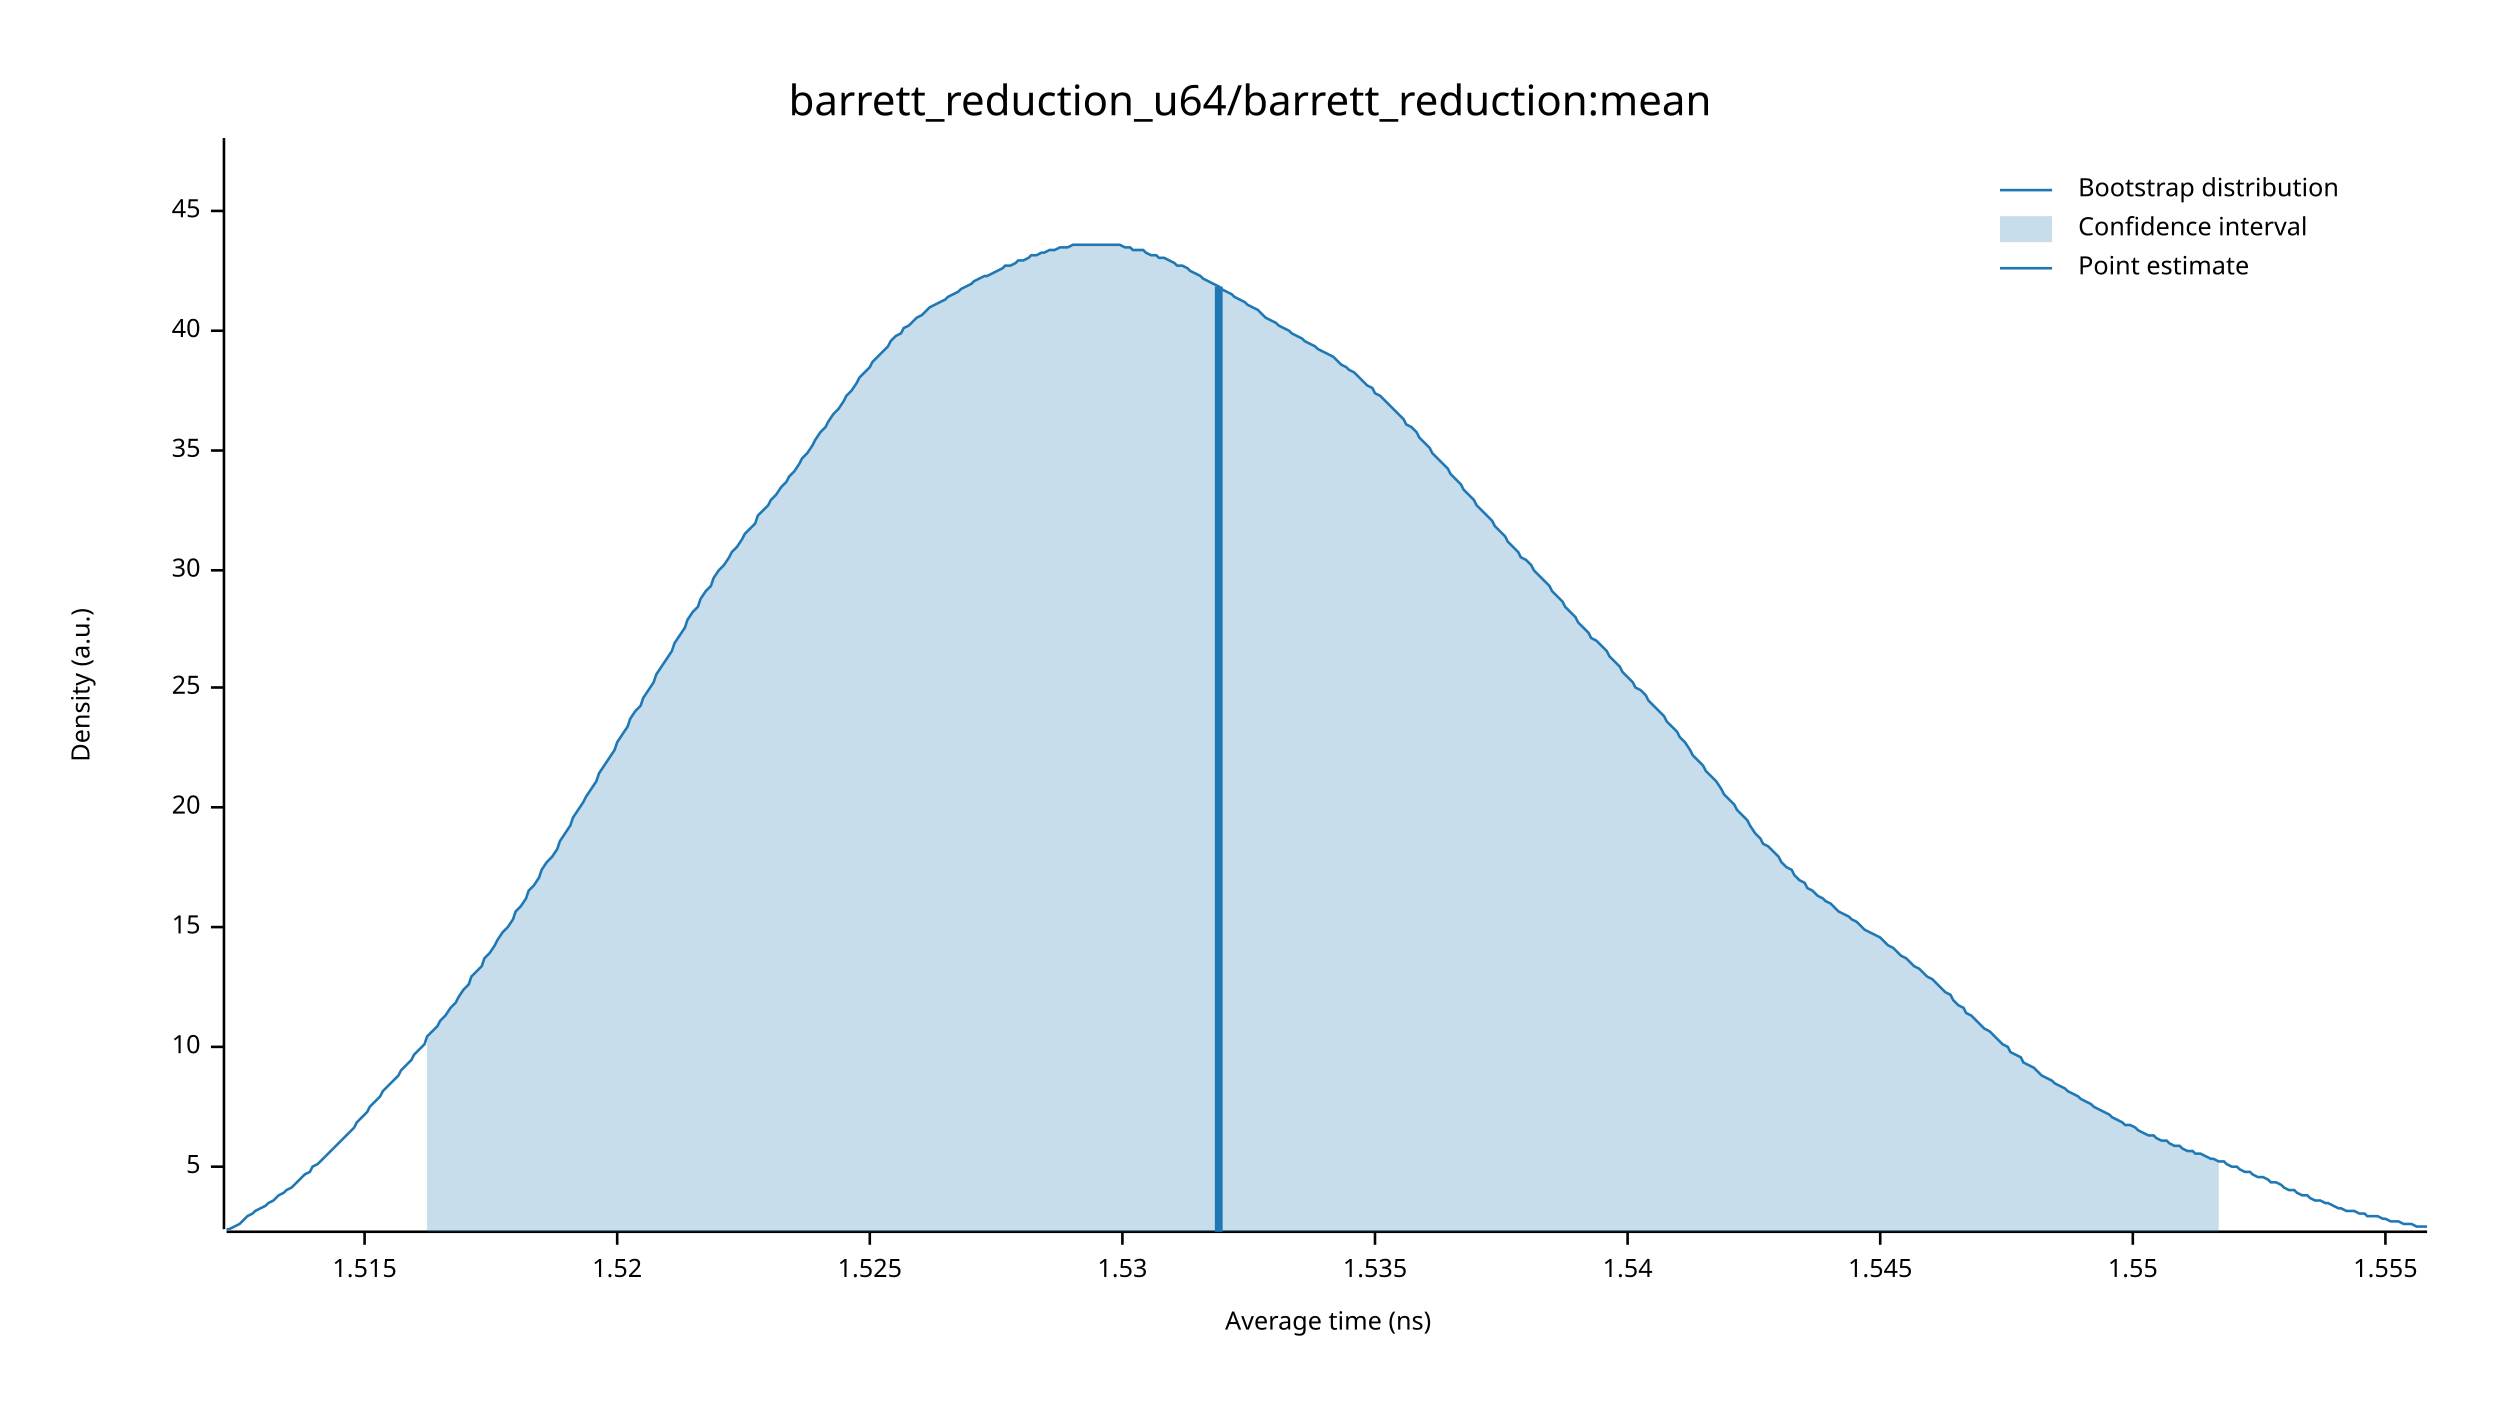
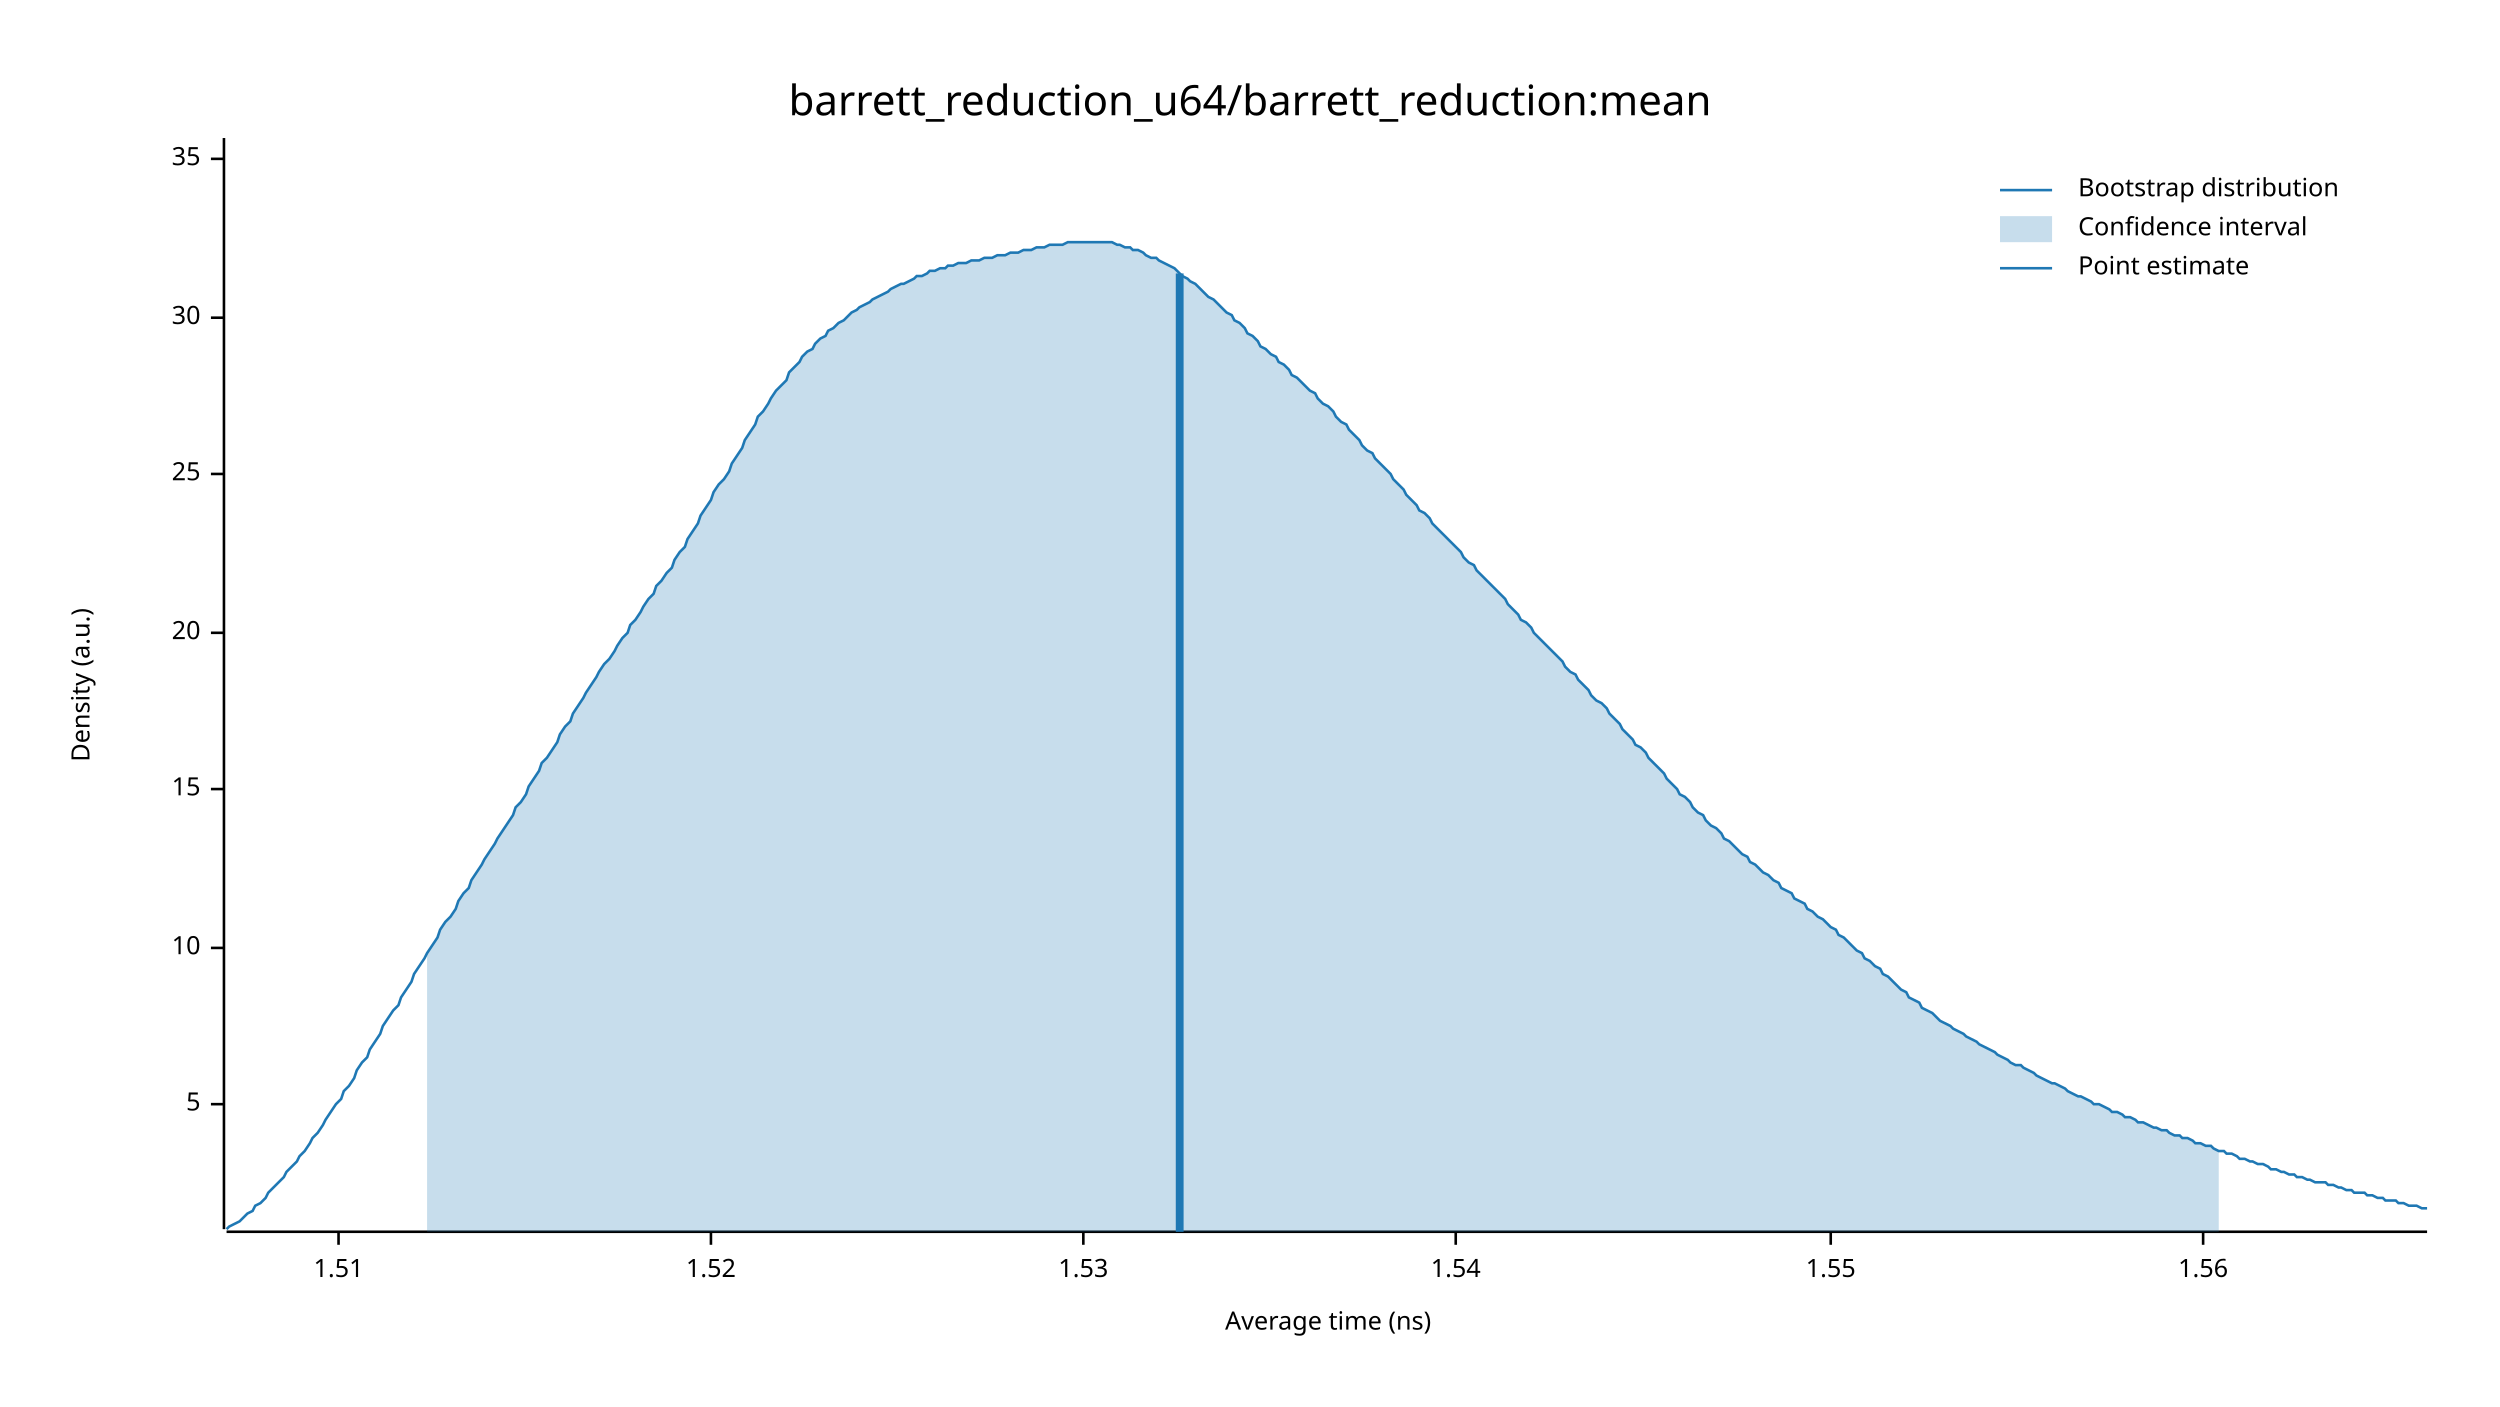
<svg xmlns="http://www.w3.org/2000/svg" width="960" height="540" viewBox="0 0 960 540">
  <text x="480" y="32" dy="0.76em" text-anchor="middle" font-family="sans-serif" font-size="16.129" opacity="1" fill="#000000">
barrett_reduction_u64/barrett_reduction:mean
</text>
  <text x="27" y="263" dy="0.76em" text-anchor="middle" font-family="sans-serif" font-size="9.677" opacity="1" fill="#000000" transform="rotate(270, 27, 263)">
Density (a.u.)
</text>
  <text x="510" y="513" dy="-0.5ex" text-anchor="middle" font-family="sans-serif" font-size="9.677" opacity="1" fill="#000000">
Average time (ns)
</text>
  <polyline fill="none" opacity="1" stroke="#000000" stroke-width="1" points="86,53 86,472 " />
-   <text x="77" y="448" dy="0.5ex" text-anchor="end" font-family="sans-serif" font-size="9.677" opacity="1" fill="#000000">
+   <text x="77" y="424" dy="0.5ex" text-anchor="end" font-family="sans-serif" font-size="9.677" opacity="1" fill="#000000">
5
</text>
-   <polyline fill="none" opacity="1" stroke="#000000" stroke-width="1" points="81,448 86,448 " />
-   <text x="77" y="402" dy="0.5ex" text-anchor="end" font-family="sans-serif" font-size="9.677" opacity="1" fill="#000000">
+   <polyline fill="none" opacity="1" stroke="#000000" stroke-width="1" points="81,424 86,424 " />
+   <text x="77" y="364" dy="0.5ex" text-anchor="end" font-family="sans-serif" font-size="9.677" opacity="1" fill="#000000">
10
</text>
-   <polyline fill="none" opacity="1" stroke="#000000" stroke-width="1" points="81,402 86,402 " />
-   <text x="77" y="356" dy="0.5ex" text-anchor="end" font-family="sans-serif" font-size="9.677" opacity="1" fill="#000000">
+   <polyline fill="none" opacity="1" stroke="#000000" stroke-width="1" points="81,364 86,364 " />
+   <text x="77" y="303" dy="0.5ex" text-anchor="end" font-family="sans-serif" font-size="9.677" opacity="1" fill="#000000">
15
</text>
-   <polyline fill="none" opacity="1" stroke="#000000" stroke-width="1" points="81,356 86,356 " />
-   <text x="77" y="310" dy="0.5ex" text-anchor="end" font-family="sans-serif" font-size="9.677" opacity="1" fill="#000000">
+   <polyline fill="none" opacity="1" stroke="#000000" stroke-width="1" points="81,303 86,303 " />
+   <text x="77" y="243" dy="0.5ex" text-anchor="end" font-family="sans-serif" font-size="9.677" opacity="1" fill="#000000">
20
</text>
-   <polyline fill="none" opacity="1" stroke="#000000" stroke-width="1" points="81,310 86,310 " />
-   <text x="77" y="264" dy="0.5ex" text-anchor="end" font-family="sans-serif" font-size="9.677" opacity="1" fill="#000000">
+   <polyline fill="none" opacity="1" stroke="#000000" stroke-width="1" points="81,243 86,243 " />
+   <text x="77" y="182" dy="0.5ex" text-anchor="end" font-family="sans-serif" font-size="9.677" opacity="1" fill="#000000">
25
</text>
-   <polyline fill="none" opacity="1" stroke="#000000" stroke-width="1" points="81,264 86,264 " />
-   <text x="77" y="219" dy="0.5ex" text-anchor="end" font-family="sans-serif" font-size="9.677" opacity="1" fill="#000000">
+   <polyline fill="none" opacity="1" stroke="#000000" stroke-width="1" points="81,182 86,182 " />
+   <text x="77" y="122" dy="0.5ex" text-anchor="end" font-family="sans-serif" font-size="9.677" opacity="1" fill="#000000">
30
</text>
-   <polyline fill="none" opacity="1" stroke="#000000" stroke-width="1" points="81,219 86,219 " />
-   <text x="77" y="173" dy="0.5ex" text-anchor="end" font-family="sans-serif" font-size="9.677" opacity="1" fill="#000000">
+   <polyline fill="none" opacity="1" stroke="#000000" stroke-width="1" points="81,122 86,122 " />
+   <text x="77" y="61" dy="0.5ex" text-anchor="end" font-family="sans-serif" font-size="9.677" opacity="1" fill="#000000">
35
</text>
-   <polyline fill="none" opacity="1" stroke="#000000" stroke-width="1" points="81,173 86,173 " />
-   <text x="77" y="127" dy="0.5ex" text-anchor="end" font-family="sans-serif" font-size="9.677" opacity="1" fill="#000000">
- 40
+   <polyline fill="none" opacity="1" stroke="#000000" stroke-width="1" points="81,61 86,61 " />
+   <polyline fill="none" opacity="1" stroke="#000000" stroke-width="1" points="87,473 932,473 " />
+   <text x="130" y="483" dy="0.76em" text-anchor="middle" font-family="sans-serif" font-size="9.677" opacity="1" fill="#000000">
+ 1.51
</text>
-   <polyline fill="none" opacity="1" stroke="#000000" stroke-width="1" points="81,127 86,127 " />
-   <text x="77" y="81" dy="0.5ex" text-anchor="end" font-family="sans-serif" font-size="9.677" opacity="1" fill="#000000">
- 45
- </text>
-   <polyline fill="none" opacity="1" stroke="#000000" stroke-width="1" points="81,81 86,81 " />
-   <polyline fill="none" opacity="1" stroke="#000000" stroke-width="1" points="87,473 932,473 " />
-   <text x="140" y="483" dy="0.76em" text-anchor="middle" font-family="sans-serif" font-size="9.677" opacity="1" fill="#000000">
- 1.515
- </text>
-   <polyline fill="none" opacity="1" stroke="#000000" stroke-width="1" points="140,473 140,478 " />
-   <text x="237" y="483" dy="0.76em" text-anchor="middle" font-family="sans-serif" font-size="9.677" opacity="1" fill="#000000">
+   <polyline fill="none" opacity="1" stroke="#000000" stroke-width="1" points="130,473 130,478 " />
+   <text x="273" y="483" dy="0.76em" text-anchor="middle" font-family="sans-serif" font-size="9.677" opacity="1" fill="#000000">
1.52
</text>
-   <polyline fill="none" opacity="1" stroke="#000000" stroke-width="1" points="237,473 237,478 " />
-   <text x="334" y="483" dy="0.76em" text-anchor="middle" font-family="sans-serif" font-size="9.677" opacity="1" fill="#000000">
- 1.525
- </text>
-   <polyline fill="none" opacity="1" stroke="#000000" stroke-width="1" points="334,473 334,478 " />
-   <text x="431" y="483" dy="0.76em" text-anchor="middle" font-family="sans-serif" font-size="9.677" opacity="1" fill="#000000">
+   <polyline fill="none" opacity="1" stroke="#000000" stroke-width="1" points="273,473 273,478 " />
+   <text x="416" y="483" dy="0.76em" text-anchor="middle" font-family="sans-serif" font-size="9.677" opacity="1" fill="#000000">
1.53
</text>
-   <polyline fill="none" opacity="1" stroke="#000000" stroke-width="1" points="431,473 431,478 " />
-   <text x="528" y="483" dy="0.76em" text-anchor="middle" font-family="sans-serif" font-size="9.677" opacity="1" fill="#000000">
- 1.535
- </text>
-   <polyline fill="none" opacity="1" stroke="#000000" stroke-width="1" points="528,473 528,478 " />
-   <text x="625" y="483" dy="0.76em" text-anchor="middle" font-family="sans-serif" font-size="9.677" opacity="1" fill="#000000">
+   <polyline fill="none" opacity="1" stroke="#000000" stroke-width="1" points="416,473 416,478 " />
+   <text x="559" y="483" dy="0.76em" text-anchor="middle" font-family="sans-serif" font-size="9.677" opacity="1" fill="#000000">
1.54
</text>
-   <polyline fill="none" opacity="1" stroke="#000000" stroke-width="1" points="625,473 625,478 " />
-   <text x="722" y="483" dy="0.76em" text-anchor="middle" font-family="sans-serif" font-size="9.677" opacity="1" fill="#000000">
- 1.545
- </text>
-   <polyline fill="none" opacity="1" stroke="#000000" stroke-width="1" points="722,473 722,478 " />
-   <text x="819" y="483" dy="0.76em" text-anchor="middle" font-family="sans-serif" font-size="9.677" opacity="1" fill="#000000">
+   <polyline fill="none" opacity="1" stroke="#000000" stroke-width="1" points="559,473 559,478 " />
+   <text x="703" y="483" dy="0.76em" text-anchor="middle" font-family="sans-serif" font-size="9.677" opacity="1" fill="#000000">
1.55
</text>
-   <polyline fill="none" opacity="1" stroke="#000000" stroke-width="1" points="819,473 819,478 " />
-   <text x="916" y="483" dy="0.76em" text-anchor="middle" font-family="sans-serif" font-size="9.677" opacity="1" fill="#000000">
- 1.555
+   <polyline fill="none" opacity="1" stroke="#000000" stroke-width="1" points="703,473 703,478 " />
+   <text x="846" y="483" dy="0.76em" text-anchor="middle" font-family="sans-serif" font-size="9.677" opacity="1" fill="#000000">
+ 1.56
</text>
-   <polyline fill="none" opacity="1" stroke="#000000" stroke-width="1" points="916,473 916,478 " />
-   <polyline fill="none" opacity="1" stroke="#1F78B4" stroke-width="1" points="87,472 88,472 90,471 92,470 93,469 95,467 97,466 98,465 100,464 102,463 103,462 105,461 107,459 109,458 110,457 112,456 114,454 115,453 117,451 119,450 120,448 122,447 124,445 125,444 127,442 129,440 131,438 132,437 134,435 136,433 137,431 139,429 141,427 142,425 144,423 146,421 147,419 149,417 151,415 153,413 154,411 156,409 158,407 159,405 161,403 163,401 164,398 166,396 168,394 169,392 171,390 173,387 175,385 176,383 178,380 180,378 181,375 183,373 185,371 186,368 188,366 190,363 191,361 193,358 195,356 197,353 198,350 200,348 202,345 203,342 205,340 207,337 208,334 210,331 212,329 214,326 215,323 217,320 219,317 220,314 222,311 224,308 225,306 227,303 229,300 230,297 232,294 234,291 236,288 237,285 239,282 241,279 242,276 244,273 246,271 247,268 249,265 251,262 252,259 254,256 256,253 258,250 259,247 261,244 263,241 264,238 266,235 268,233 269,230 271,227 273,225 274,222 276,219 278,217 280,214 281,212 283,210 285,207 286,205 288,203 290,201 291,198 293,196 295,194 296,192 298,190 300,187 302,185 303,183 305,181 307,178 308,176 310,174 312,171 313,169 315,166 317,164 318,162 320,159 322,157 324,154 325,152 327,150 329,147 330,145 332,143 334,141 335,139 337,137 339,135 341,133 342,131 344,129 346,128 347,126 349,125 351,123 352,122 354,121 356,119 357,118 359,117 361,116 363,115 364,114 366,113 368,112 369,111 371,110 373,109 374,108 376,107 378,106 379,106 381,105 383,104 385,103 386,102 388,102 390,101 391,100 393,100 395,99 396,98 398,98 400,97 401,97 403,96 405,96 407,95 408,95 410,95 412,94 413,94 415,94 417,94 418,94 420,94 422,94 423,94 425,94 427,94 429,94 430,94 432,95 434,95 435,96 437,96 439,96 440,97 442,98 444,98 445,99 447,99 449,100 451,101 452,102 454,102 456,103 457,104 459,105 461,106 462,107 464,108 466,109 468,110 469,111 471,112 473,113 474,114 476,115 478,116 479,117 481,118 483,119 484,120 486,122 488,123 490,124 491,125 493,126 495,127 496,128 498,129 500,130 501,131 503,132 505,133 506,134 508,135 510,136 512,137 513,138 515,140 517,141 518,142 520,143 522,145 523,146 525,148 527,149 528,151 530,152 532,154 534,156 535,157 537,159 539,161 540,163 542,164 544,166 545,168 547,170 549,172 550,174 552,176 554,178 556,180 557,182 559,184 561,186 562,188 564,190 566,192 567,194 569,196 571,198 573,200 574,202 576,204 578,206 579,208 581,210 583,212 584,214 586,215 588,217 589,219 591,221 593,223 595,225 596,227 598,229 600,231 601,233 603,235 605,237 606,239 608,241 610,243 611,245 613,246 615,248 617,250 618,252 620,254 622,256 623,258 625,260 627,262 628,264 630,265 632,267 633,269 635,271 637,273 639,275 640,277 642,279 644,281 645,283 647,285 649,288 650,290 652,292 654,294 655,296 657,298 659,300 661,303 662,305 664,307 666,309 667,311 669,313 671,315 672,317 674,320 676,322 677,324 679,325 681,327 683,329 684,331 686,333 688,334 689,336 691,338 693,339 694,341 696,342 698,344 700,345 701,346 703,347 705,349 706,350 708,351 710,352 711,353 713,354 715,356 716,357 718,358 720,359 722,360 723,361 725,363 727,364 728,365 730,367 732,368 733,369 735,371 737,372 738,373 740,375 742,376 744,378 745,379 747,381 749,382 750,384 752,386 754,387 755,389 757,390 759,392 760,393 762,395 764,396 766,398 767,399 769,401 771,402 772,404 774,405 776,406 777,408 779,409 781,410 782,411 784,413 786,414 788,415 789,416 791,417 793,418 794,419 796,420 798,421 799,422 801,423 803,424 804,425 806,426 808,427 810,428 811,429 813,430 815,431 816,432 818,432 820,433 821,434 823,435 825,436 827,436 828,437 830,438 832,438 833,439 835,440 837,440 838,441 840,442 842,442 843,443 845,443 847,444 849,445 850,445 852,446 854,446 855,447 857,448 859,448 860,449 862,450 864,450 865,451 867,452 869,452 871,453 872,454 874,454 876,455 877,456 879,457 881,457 882,458 884,459 886,459 887,460 889,461 891,461 893,462 894,462 896,463 898,464 899,464 901,465 903,465 904,465 906,466 908,466 909,467 911,467 913,467 915,468 916,468 918,469 920,469 921,469 923,470 925,470 926,470 928,471 930,471 932,471 " />
-   <polygon opacity="0.25" fill="#1F78B4" points="164,398 166,396 168,394 169,392 171,390 173,387 175,385 176,383 178,380 180,378 181,375 183,373 185,371 186,368 188,366 190,363 191,361 193,358 195,356 197,353 198,350 200,348 202,345 203,342 205,340 207,337 208,334 210,331 212,329 214,326 215,323 217,320 219,317 220,314 222,311 224,308 225,306 227,303 229,300 230,297 232,294 234,291 236,288 237,285 239,282 241,279 242,276 244,273 246,271 247,268 249,265 251,262 252,259 254,256 256,253 258,250 259,247 261,244 263,241 264,238 266,235 268,233 269,230 271,227 273,225 274,222 276,219 278,217 280,214 281,212 283,210 285,207 286,205 288,203 290,201 291,198 293,196 295,194 296,192 298,190 300,187 302,185 303,183 305,181 307,178 308,176 310,174 312,171 313,169 315,166 317,164 318,162 320,159 322,157 324,154 325,152 327,150 329,147 330,145 332,143 334,141 335,139 337,137 339,135 341,133 342,131 344,129 346,128 347,126 349,125 351,123 352,122 354,121 356,119 357,118 359,117 361,116 363,115 364,114 366,113 368,112 369,111 371,110 373,109 374,108 376,107 378,106 379,106 381,105 383,104 385,103 386,102 388,102 390,101 391,100 393,100 395,99 396,98 398,98 400,97 401,97 403,96 405,96 407,95 408,95 410,95 412,94 413,94 415,94 417,94 418,94 420,94 422,94 423,94 425,94 427,94 429,94 430,94 432,95 434,95 435,96 437,96 439,96 440,97 442,98 444,98 445,99 447,99 449,100 451,101 452,102 454,102 456,103 457,104 459,105 461,106 462,107 464,108 466,109 468,110 469,111 471,112 473,113 474,114 476,115 478,116 479,117 481,118 483,119 484,120 486,122 488,123 490,124 491,125 493,126 495,127 496,128 498,129 500,130 501,131 503,132 505,133 506,134 508,135 510,136 512,137 513,138 515,140 517,141 518,142 520,143 522,145 523,146 525,148 527,149 528,151 530,152 532,154 534,156 535,157 537,159 539,161 540,163 542,164 544,166 545,168 547,170 549,172 550,174 552,176 554,178 556,180 557,182 559,184 561,186 562,188 564,190 566,192 567,194 569,196 571,198 573,200 574,202 576,204 578,206 579,208 581,210 583,212 584,214 586,215 588,217 589,219 591,221 593,223 595,225 596,227 598,229 600,231 601,233 603,235 605,237 606,239 608,241 610,243 611,245 613,246 615,248 617,250 618,252 620,254 622,256 623,258 625,260 627,262 628,264 630,265 632,267 633,269 635,271 637,273 639,275 640,277 642,279 644,281 645,283 647,285 649,288 650,290 652,292 654,294 655,296 657,298 659,300 661,303 662,305 664,307 666,309 667,311 669,313 671,315 672,317 674,320 676,322 677,324 679,325 681,327 683,329 684,331 686,333 688,334 689,336 691,338 693,339 694,341 696,342 698,344 700,345 701,346 703,347 705,349 706,350 708,351 710,352 711,353 713,354 715,356 716,357 718,358 720,359 722,360 723,361 725,363 727,364 728,365 730,367 732,368 733,369 735,371 737,372 738,373 740,375 742,376 744,378 745,379 747,381 749,382 750,384 752,386 754,387 755,389 757,390 759,392 760,393 762,395 764,396 766,398 767,399 769,401 771,402 772,404 774,405 776,406 777,408 779,409 781,410 782,411 784,413 786,414 788,415 789,416 791,417 793,418 794,419 796,420 798,421 799,422 801,423 803,424 804,425 806,426 808,427 810,428 811,429 813,430 815,431 816,432 818,432 820,433 821,434 823,435 825,436 827,436 828,437 830,438 832,438 833,439 835,440 837,440 838,441 840,442 842,442 843,443 845,443 847,444 849,445 850,445 852,446 852,473 164,473 " />
-   <polyline fill="none" opacity="1" stroke="#1F78B4" stroke-width="3" points="468,473 468,110 " />
+   <polyline fill="none" opacity="1" stroke="#000000" stroke-width="1" points="846,473 846,478 " />
+   <polyline fill="none" opacity="1" stroke="#1F78B4" stroke-width="1" points="87,472 88,471 90,470 92,469 93,468 95,466 97,465 98,463 100,462 102,460 103,458 105,456 107,454 109,452 110,450 112,448 114,446 115,444 117,442 119,439 120,437 122,435 124,432 125,430 127,427 129,424 131,422 132,419 134,417 136,414 137,411 139,408 141,406 142,403 144,400 146,397 147,394 149,391 151,388 153,386 154,383 156,380 158,377 159,374 161,371 163,368 164,366 166,363 168,360 169,357 171,354 173,352 175,349 176,346 178,343 180,341 181,338 183,335 185,332 186,330 188,327 190,324 191,322 193,319 195,316 197,313 198,310 200,308 202,305 203,302 205,299 207,296 208,293 210,291 212,288 214,285 215,282 217,279 219,277 220,274 222,271 224,268 225,266 227,263 229,260 230,258 232,255 234,253 236,250 237,248 239,245 241,243 242,240 244,238 246,235 247,233 249,230 251,228 252,225 254,223 256,220 258,218 259,215 261,212 263,210 264,207 266,204 268,201 269,198 271,195 273,192 274,189 276,186 278,184 280,181 281,178 283,175 285,172 286,169 288,166 290,163 291,160 293,158 295,155 296,153 298,150 300,148 302,146 303,143 305,141 307,139 308,137 310,135 312,134 313,132 315,130 317,129 318,127 320,126 322,124 324,123 325,122 327,120 329,119 330,118 332,117 334,116 335,115 337,114 339,113 341,112 342,111 344,110 346,109 347,109 349,108 351,107 352,106 354,106 356,105 357,104 359,104 361,103 363,103 364,102 366,102 368,101 369,101 371,101 373,100 374,100 376,100 378,99 379,99 381,99 383,98 385,98 386,98 388,97 390,97 391,97 393,96 395,96 396,96 398,95 400,95 401,95 403,94 405,94 407,94 408,94 410,93 412,93 413,93 415,93 417,93 418,93 420,93 422,93 423,93 425,93 427,93 429,94 430,94 432,95 434,95 435,96 437,96 439,97 440,98 442,99 444,99 445,100 447,101 449,102 451,103 452,104 454,106 456,107 457,108 459,109 461,111 462,112 464,114 466,115 468,117 469,118 471,120 473,121 474,123 476,124 478,126 479,128 481,129 483,131 484,133 486,134 488,136 490,137 491,139 493,140 495,142 496,144 498,145 500,147 501,148 503,150 505,151 506,153 508,155 510,156 512,158 513,160 515,162 517,163 518,165 520,167 522,169 523,171 525,173 527,174 528,176 530,178 532,180 534,182 535,184 537,186 539,188 540,190 542,192 544,194 545,196 547,197 549,199 550,201 552,203 554,205 556,207 557,208 559,210 561,212 562,214 564,216 566,217 567,219 569,221 571,223 573,225 574,226 576,228 578,230 579,232 581,234 583,236 584,238 586,239 588,241 589,243 591,245 593,247 595,249 596,250 598,252 600,254 601,256 603,258 605,259 606,261 608,263 610,265 611,267 613,269 615,270 617,272 618,274 620,276 622,278 623,280 625,282 627,284 628,286 630,287 632,289 633,291 635,293 637,295 639,297 640,299 642,301 644,303 645,305 647,306 649,308 650,310 652,312 654,313 655,315 657,317 659,318 661,320 662,322 664,323 666,325 667,326 669,328 671,329 672,331 674,332 676,334 677,335 679,336 681,338 683,339 684,341 686,342 688,343 689,345 691,346 693,347 694,349 696,350 698,352 700,353 701,354 703,356 705,357 706,359 708,360 710,362 711,363 713,365 715,366 716,368 718,369 720,371 722,372 723,374 725,375 727,377 728,378 730,380 732,381 733,383 735,384 737,385 738,387 740,388 742,389 744,391 745,392 747,393 749,394 750,395 752,396 754,397 755,398 757,399 759,400 760,401 762,402 764,403 766,404 767,405 769,406 771,407 772,408 774,409 776,409 777,410 779,411 781,412 782,413 784,414 786,415 788,416 789,416 791,417 793,418 794,419 796,420 798,421 799,421 801,422 803,423 804,424 806,424 808,425 810,426 811,427 813,427 815,428 816,429 818,429 820,430 821,431 823,431 825,432 827,433 828,433 830,434 832,434 833,435 835,436 837,436 838,437 840,437 842,438 843,439 845,439 847,440 849,440 850,441 852,442 854,442 855,443 857,443 859,444 860,445 862,445 864,446 865,446 867,447 869,447 871,448 872,449 874,449 876,450 877,450 879,451 881,451 882,452 884,452 886,453 887,453 889,454 891,454 893,454 894,455 896,455 898,456 899,456 901,457 903,457 904,458 906,458 908,458 909,459 911,459 913,460 915,460 916,461 918,461 920,461 921,462 923,462 925,463 926,463 928,463 930,464 932,464 " />
+   <polygon opacity="0.25" fill="#1F78B4" points="164,366 166,363 168,360 169,357 171,354 173,352 175,349 176,346 178,343 180,341 181,338 183,335 185,332 186,330 188,327 190,324 191,322 193,319 195,316 197,313 198,310 200,308 202,305 203,302 205,299 207,296 208,293 210,291 212,288 214,285 215,282 217,279 219,277 220,274 222,271 224,268 225,266 227,263 229,260 230,258 232,255 234,253 236,250 237,248 239,245 241,243 242,240 244,238 246,235 247,233 249,230 251,228 252,225 254,223 256,220 258,218 259,215 261,212 263,210 264,207 266,204 268,201 269,198 271,195 273,192 274,189 276,186 278,184 280,181 281,178 283,175 285,172 286,169 288,166 290,163 291,160 293,158 295,155 296,153 298,150 300,148 302,146 303,143 305,141 307,139 308,137 310,135 312,134 313,132 315,130 317,129 318,127 320,126 322,124 324,123 325,122 327,120 329,119 330,118 332,117 334,116 335,115 337,114 339,113 341,112 342,111 344,110 346,109 347,109 349,108 351,107 352,106 354,106 356,105 357,104 359,104 361,103 363,103 364,102 366,102 368,101 369,101 371,101 373,100 374,100 376,100 378,99 379,99 381,99 383,98 385,98 386,98 388,97 390,97 391,97 393,96 395,96 396,96 398,95 400,95 401,95 403,94 405,94 407,94 408,94 410,93 412,93 413,93 415,93 417,93 418,93 420,93 422,93 423,93 425,93 427,93 429,94 430,94 432,95 434,95 435,96 437,96 439,97 440,98 442,99 444,99 445,100 447,101 449,102 451,103 452,104 454,106 456,107 457,108 459,109 461,111 462,112 464,114 466,115 468,117 469,118 471,120 473,121 474,123 476,124 478,126 479,128 481,129 483,131 484,133 486,134 488,136 490,137 491,139 493,140 495,142 496,144 498,145 500,147 501,148 503,150 505,151 506,153 508,155 510,156 512,158 513,160 515,162 517,163 518,165 520,167 522,169 523,171 525,173 527,174 528,176 530,178 532,180 534,182 535,184 537,186 539,188 540,190 542,192 544,194 545,196 547,197 549,199 550,201 552,203 554,205 556,207 557,208 559,210 561,212 562,214 564,216 566,217 567,219 569,221 571,223 573,225 574,226 576,228 578,230 579,232 581,234 583,236 584,238 586,239 588,241 589,243 591,245 593,247 595,249 596,250 598,252 600,254 601,256 603,258 605,259 606,261 608,263 610,265 611,267 613,269 615,270 617,272 618,274 620,276 622,278 623,280 625,282 627,284 628,286 630,287 632,289 633,291 635,293 637,295 639,297 640,299 642,301 644,303 645,305 647,306 649,308 650,310 652,312 654,313 655,315 657,317 659,318 661,320 662,322 664,323 666,325 667,326 669,328 671,329 672,331 674,332 676,334 677,335 679,336 681,338 683,339 684,341 686,342 688,343 689,345 691,346 693,347 694,349 696,350 698,352 700,353 701,354 703,356 705,357 706,359 708,360 710,362 711,363 713,365 715,366 716,368 718,369 720,371 722,372 723,374 725,375 727,377 728,378 730,380 732,381 733,383 735,384 737,385 738,387 740,388 742,389 744,391 745,392 747,393 749,394 750,395 752,396 754,397 755,398 757,399 759,400 760,401 762,402 764,403 766,404 767,405 769,406 771,407 772,408 774,409 776,409 777,410 779,411 781,412 782,413 784,414 786,415 788,416 789,416 791,417 793,418 794,419 796,420 798,421 799,421 801,422 803,423 804,424 806,424 808,425 810,426 811,427 813,427 815,428 816,429 818,429 820,430 821,431 823,431 825,432 827,433 828,433 830,434 832,434 833,435 835,436 837,436 838,437 840,437 842,438 843,439 845,439 847,440 849,440 850,441 852,442 852,473 164,473 " />
+   <polyline fill="none" opacity="1" stroke="#1F78B4" stroke-width="3" points="453,473 453,105 " />
  <text x="798" y="68" dy="0.76em" text-anchor="start" font-family="sans-serif" font-size="9.677" opacity="1" fill="#000000">
Bootstrap distribution
</text>
  <text x="798" y="83" dy="0.76em" text-anchor="start" font-family="sans-serif" font-size="9.677" opacity="1" fill="#000000">
Confidence interval
</text>
  <text x="798" y="98" dy="0.76em" text-anchor="start" font-family="sans-serif" font-size="9.677" opacity="1" fill="#000000">
Point estimate
</text>
  <polyline fill="none" opacity="1" stroke="#1F78B4" stroke-width="1" points="768,73 788,73 " />
  <rect x="768" y="83" width="20" height="10" opacity="0.25" fill="#1F78B4" stroke="none" />
  <polyline fill="none" opacity="1" stroke="#1F78B4" stroke-width="1" points="768,103 788,103 " />
</svg>
